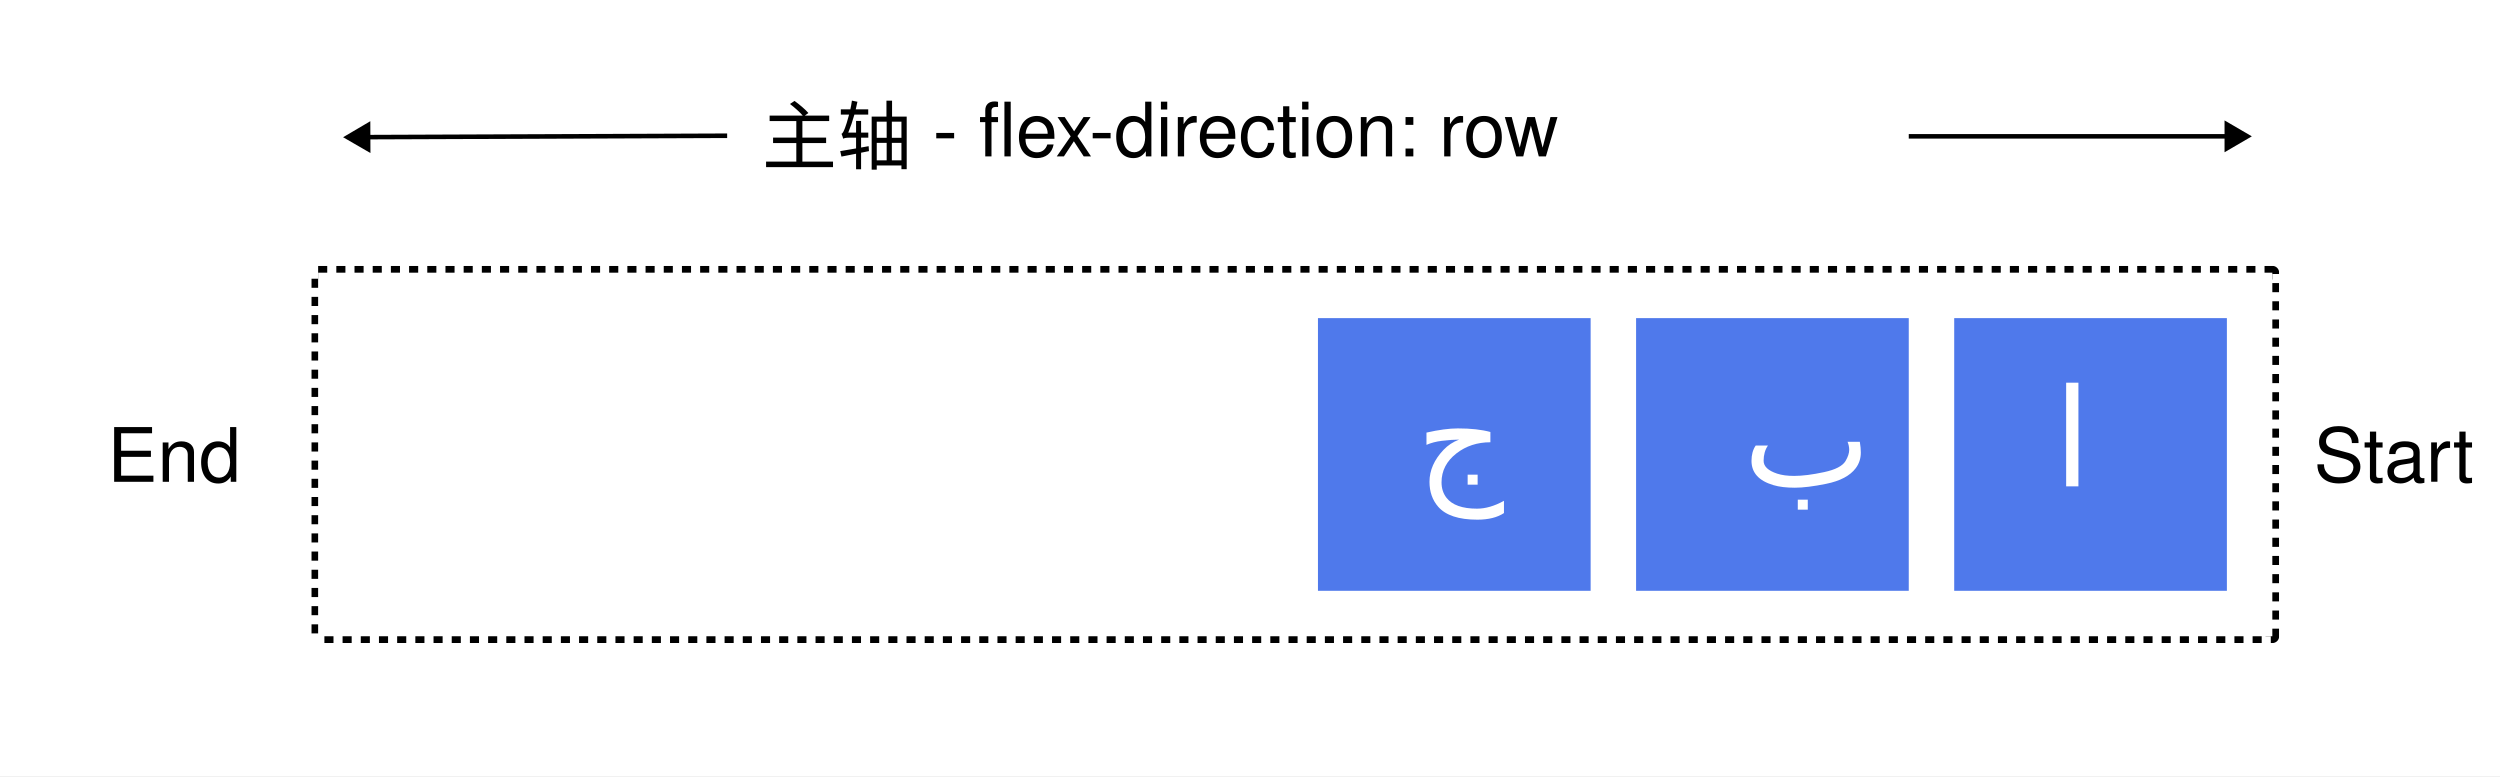
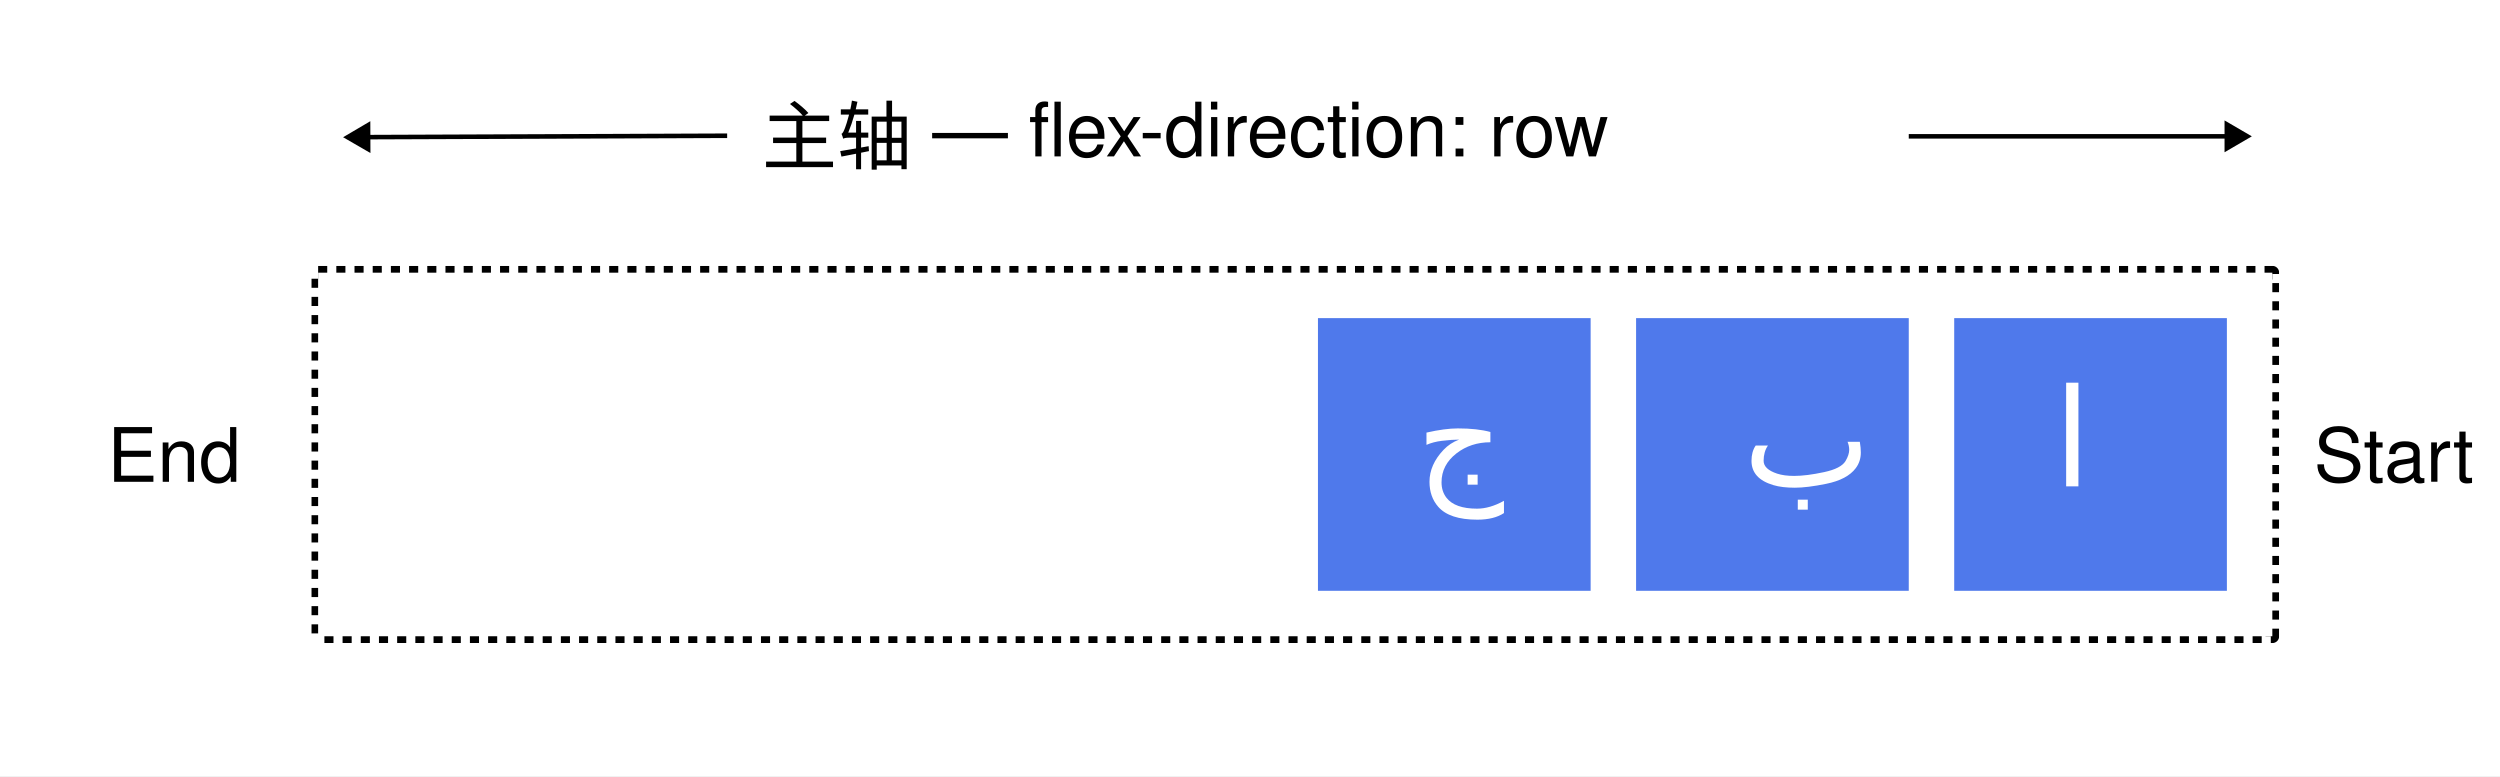
<svg xmlns="http://www.w3.org/2000/svg" xmlns:xlink="http://www.w3.org/1999/xlink" xml:space="preserve" width="1465.767" height="455.011" stroke-miterlimit="10" style="fill-rule:nonzero;clip-rule:evenodd;stroke-linecap:round;stroke-linejoin:round" viewBox="0 0 1099.46 341.301">
  <defs>
    <path id="a" d="M139.907 119.921h859.43v159.894h-859.43z" />
  </defs>
  <path fill="#fff" d="M0 0h1099.46v341.301H0z" />
  <path fill="#4f79eb" d="M859.43 139.907h119.921v119.921H859.43zM579.616 139.907h119.92v119.921h-119.92z" />
  <text fill="#fff" font-family="Helvetica" font-size="60" transform="translate(622.746 159.89)">
    <tspan x="0" y="54" font-family="GeezaPro" textLength="35.045">ج</tspan>
  </text>
  <text fill="#fff" font-family="Helvetica" font-size="60" transform="translate(903.008 159.894)">
    <tspan x="0" y="54" font-family="GeezaPro" textLength="17.55">ا</tspan>
  </text>
  <path fill="#4f79eb" d="M719.523 139.907h119.921v119.921H719.523z" />
  <text fill="#fff" font-family="Helvetica" font-size="60" transform="translate(766.47 159.894)">
    <tspan x="0" y="54" font-family="GeezaPro" textLength="38.382">ب</tspan>
  </text>
  <mask id="b" width="865.43" height="165.894" x="136.907" y="116.921" maskUnits="userSpaceOnUse">
    <path fill="#fff" d="M136.907 116.921h865.43v165.894h-865.43z" />
    <use xlink:href="#a" fill-rule="evenodd" />
  </mask>
  <use xlink:href="#a" fill="none" stroke="#000" stroke-dasharray="4" stroke-linecap="butt" stroke-width="6" mask="url(#b)" />
  <path fill="none" stroke="#000" stroke-linecap="butt" stroke-width="2" d="M981.319 59.96H839.444" />
  <path d="m978.319 66.96 12-7-12-7z" />
  <text font-family="Helvetica" font-size="33" transform="translate(279.814 39.974)">
-     <tspan x="55.249" y="32" textLength="452.977">主轴 - flex-direction: row</tspan>
+     <tspan x="55.249" y="32" textLength="452.977">主轴 — flex-direction: row</tspan>
  </text>
  <path fill="none" stroke="#000" stroke-linecap="butt" stroke-width="2" d="m159.885 60.316 159.902-.626" />
  <path d="m162.858 53.304-11.973 7.047 12.027 6.953z" />
  <text font-family="Helvetica" font-size="33" transform="translate(47.23 179.881)">
    <tspan x="0" y="32" textLength="58.717">End</tspan>
  </text>
  <text font-family="Helvetica" font-size="33" transform="translate(1017.57 179.854)">
    <tspan x="0" y="32" textLength="69.69">Start</tspan>
  </text>
</svg>
